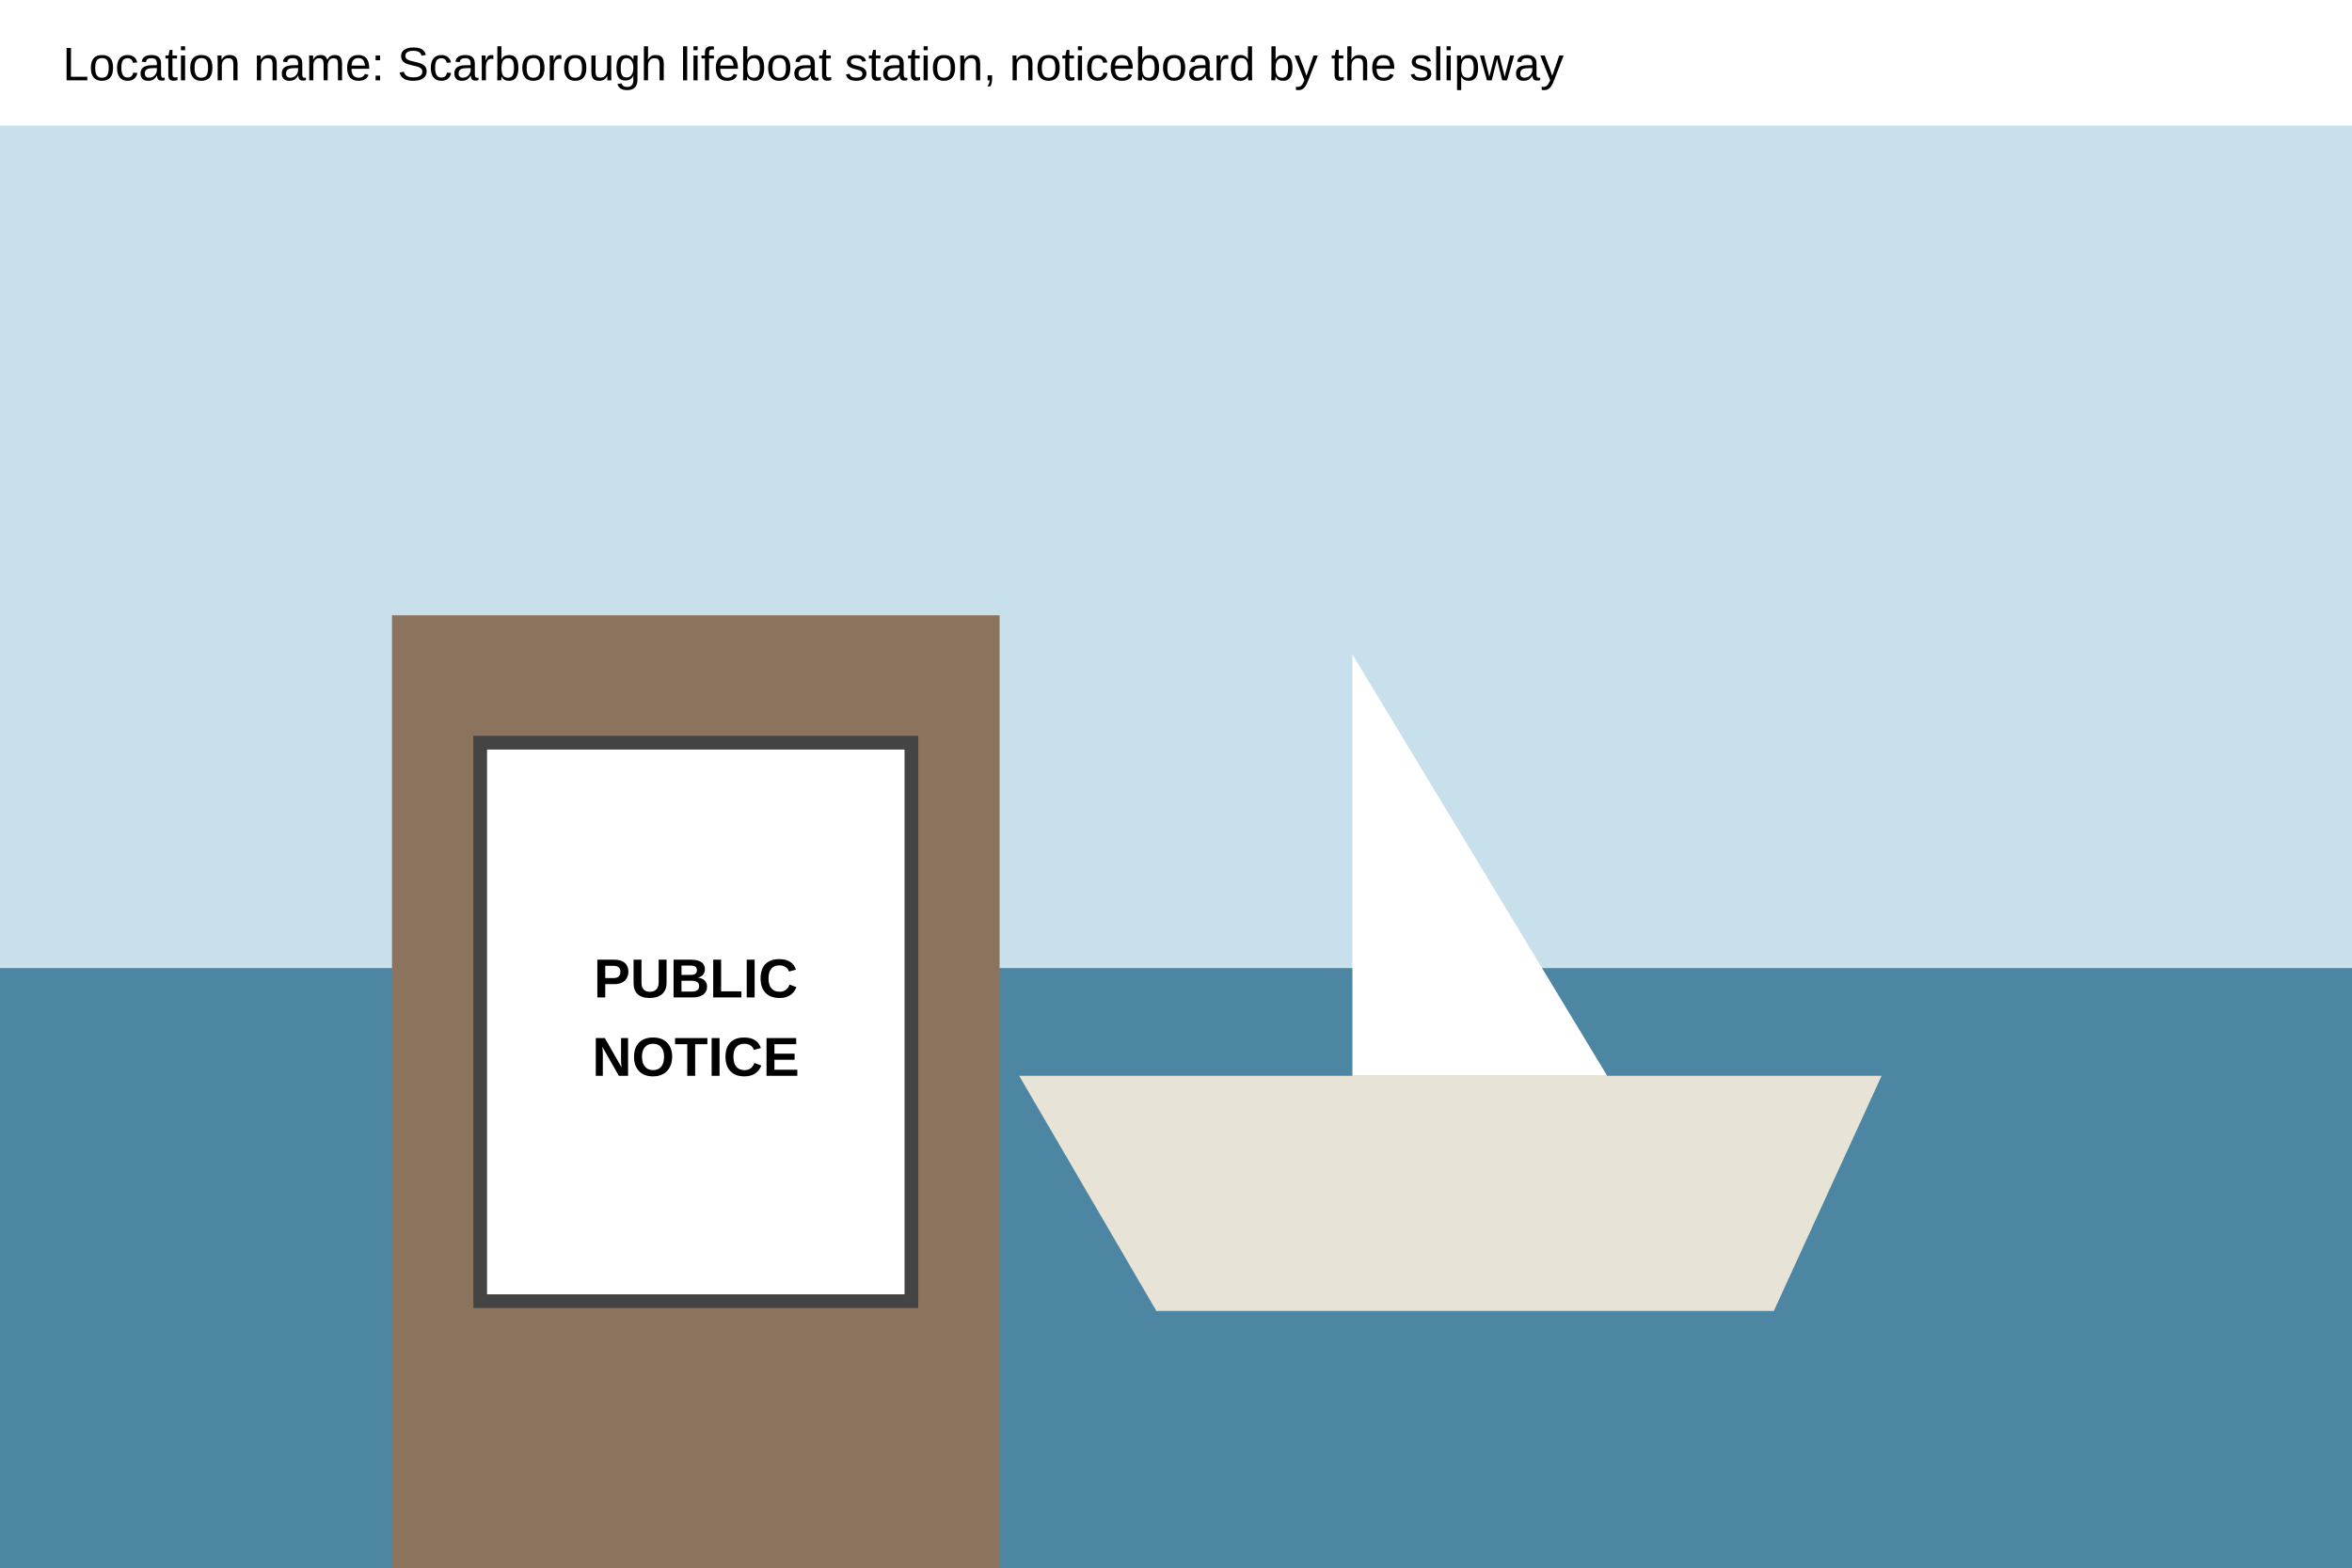
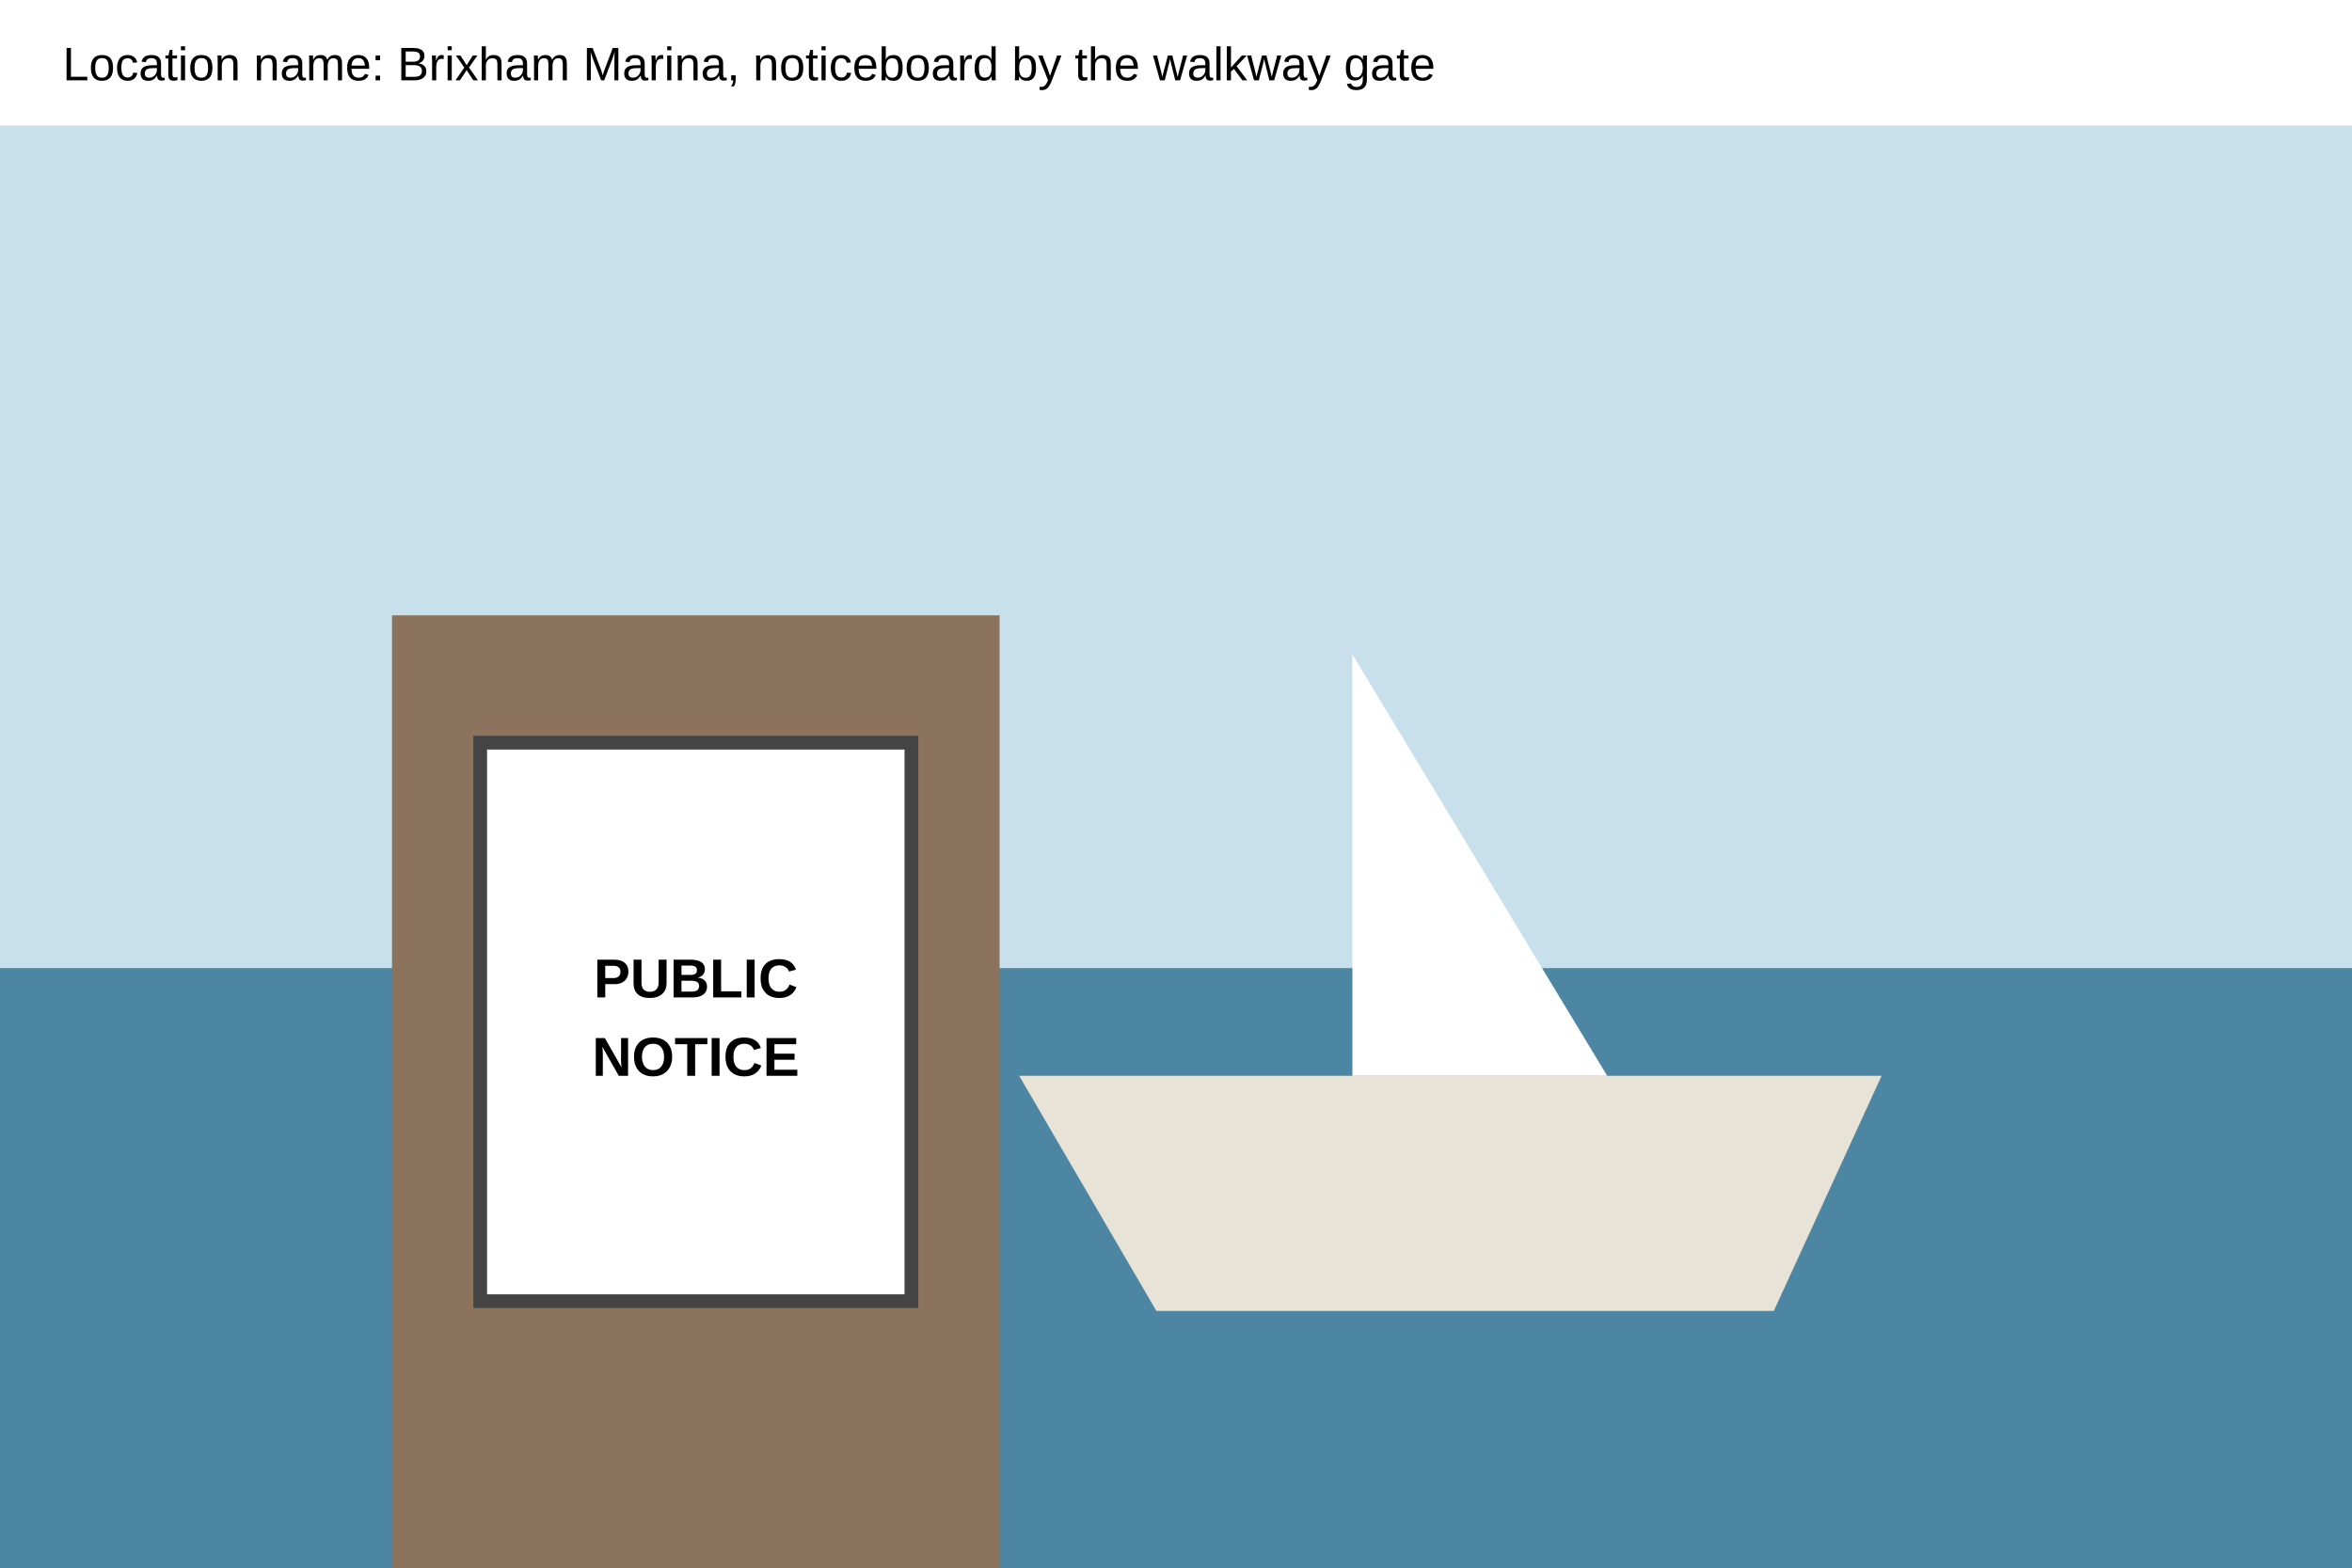
<svg xmlns="http://www.w3.org/2000/svg" width="1200" height="800" viewBox="0 0 1200 800">
  <g transform="translate(0 64)">
    <rect width="1200" height="430" fill="#c8dfec" />
    <rect y="430" width="1200" height="370" fill="#4c86a3" />
    <path d="M520 485h440l-55 120H590z" fill="#e7e3d6" />
    <path d="M690 485V270l130 215z" fill="#fff" />
    <path d="M200 800V250h310v550z" fill="#8c735d" />
    <rect x="245" y="315" width="220" height="285" fill="#fff" stroke="#444" stroke-width="7" />
    <text x="355" y="445" text-anchor="middle" font-family="Arial" font-size="28" font-weight="700">PUBLIC</text>
    <text x="355" y="485" text-anchor="middle" font-family="Arial" font-size="28" font-weight="700">NOTICE</text>
  </g>
  <rect width="1200" height="64" fill="#fff" />
-   <text x="32" y="41" font-family="Arial" font-size="24">Location name: Scarborough lifeboat station, noticeboard by the slipway</text>
+   <text x="32" y="41" font-family="Arial" font-size="24">Location name: Brixham Marina, noticeboard by the walkway gate</text>
</svg>
